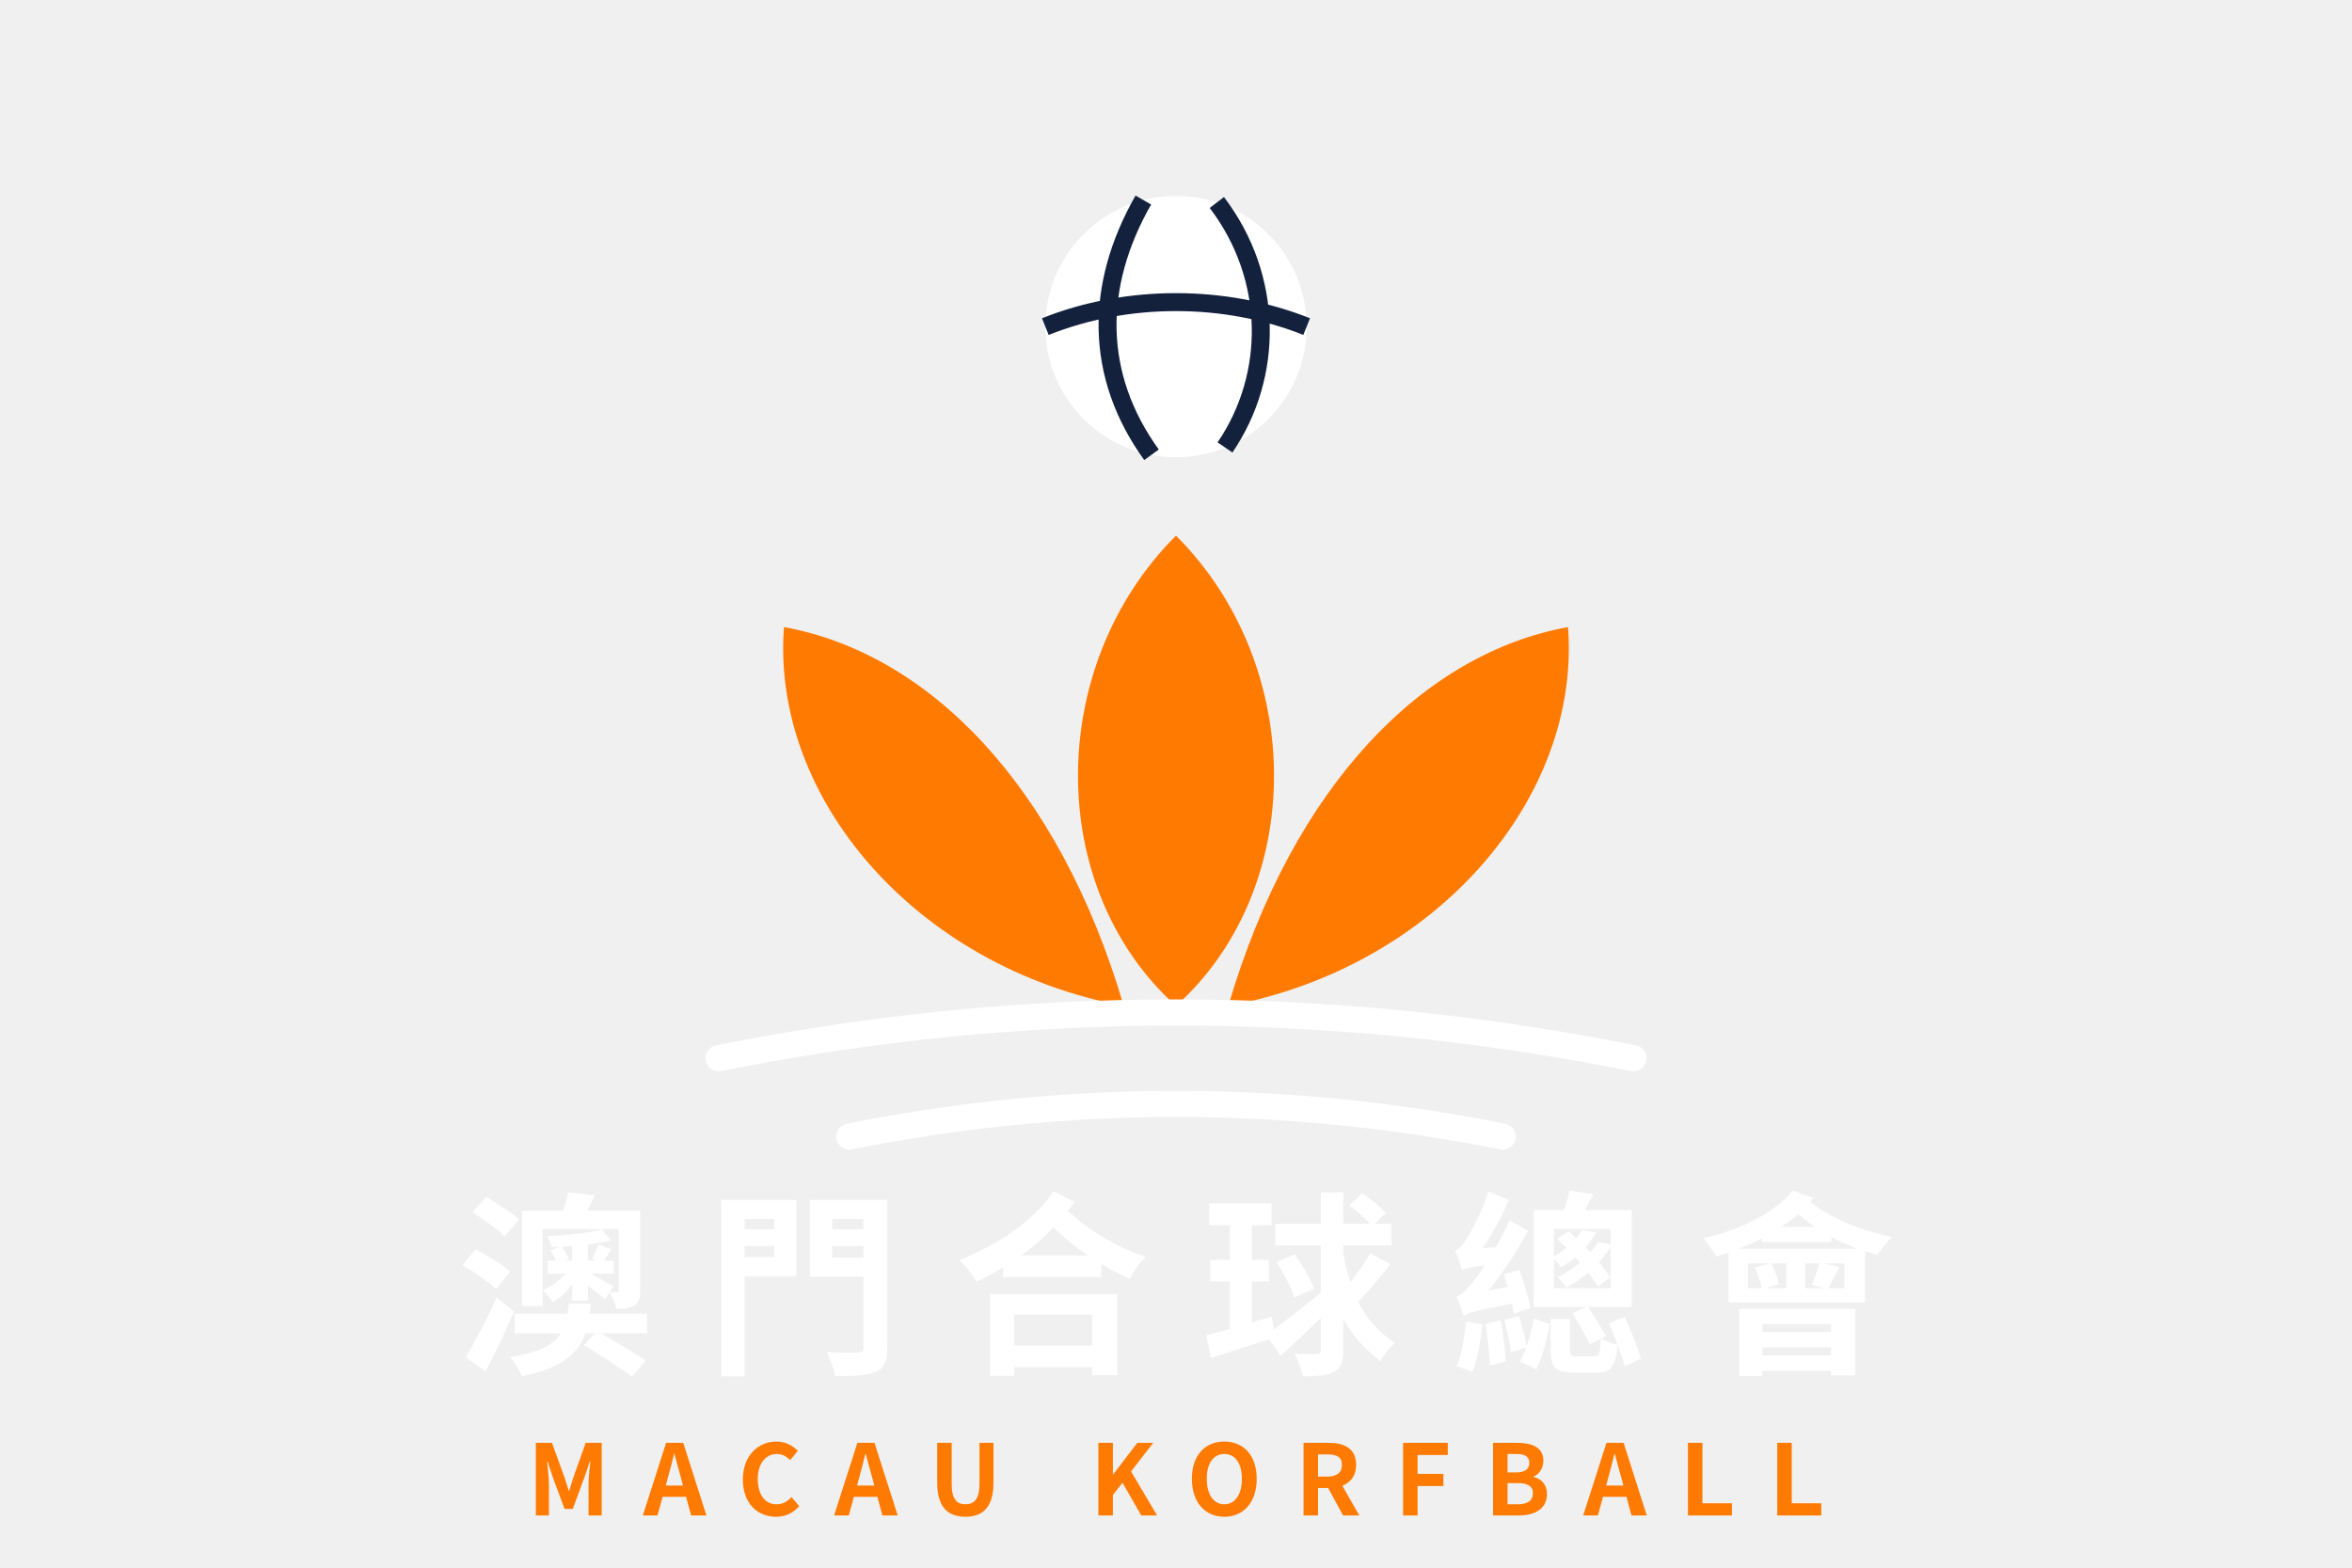
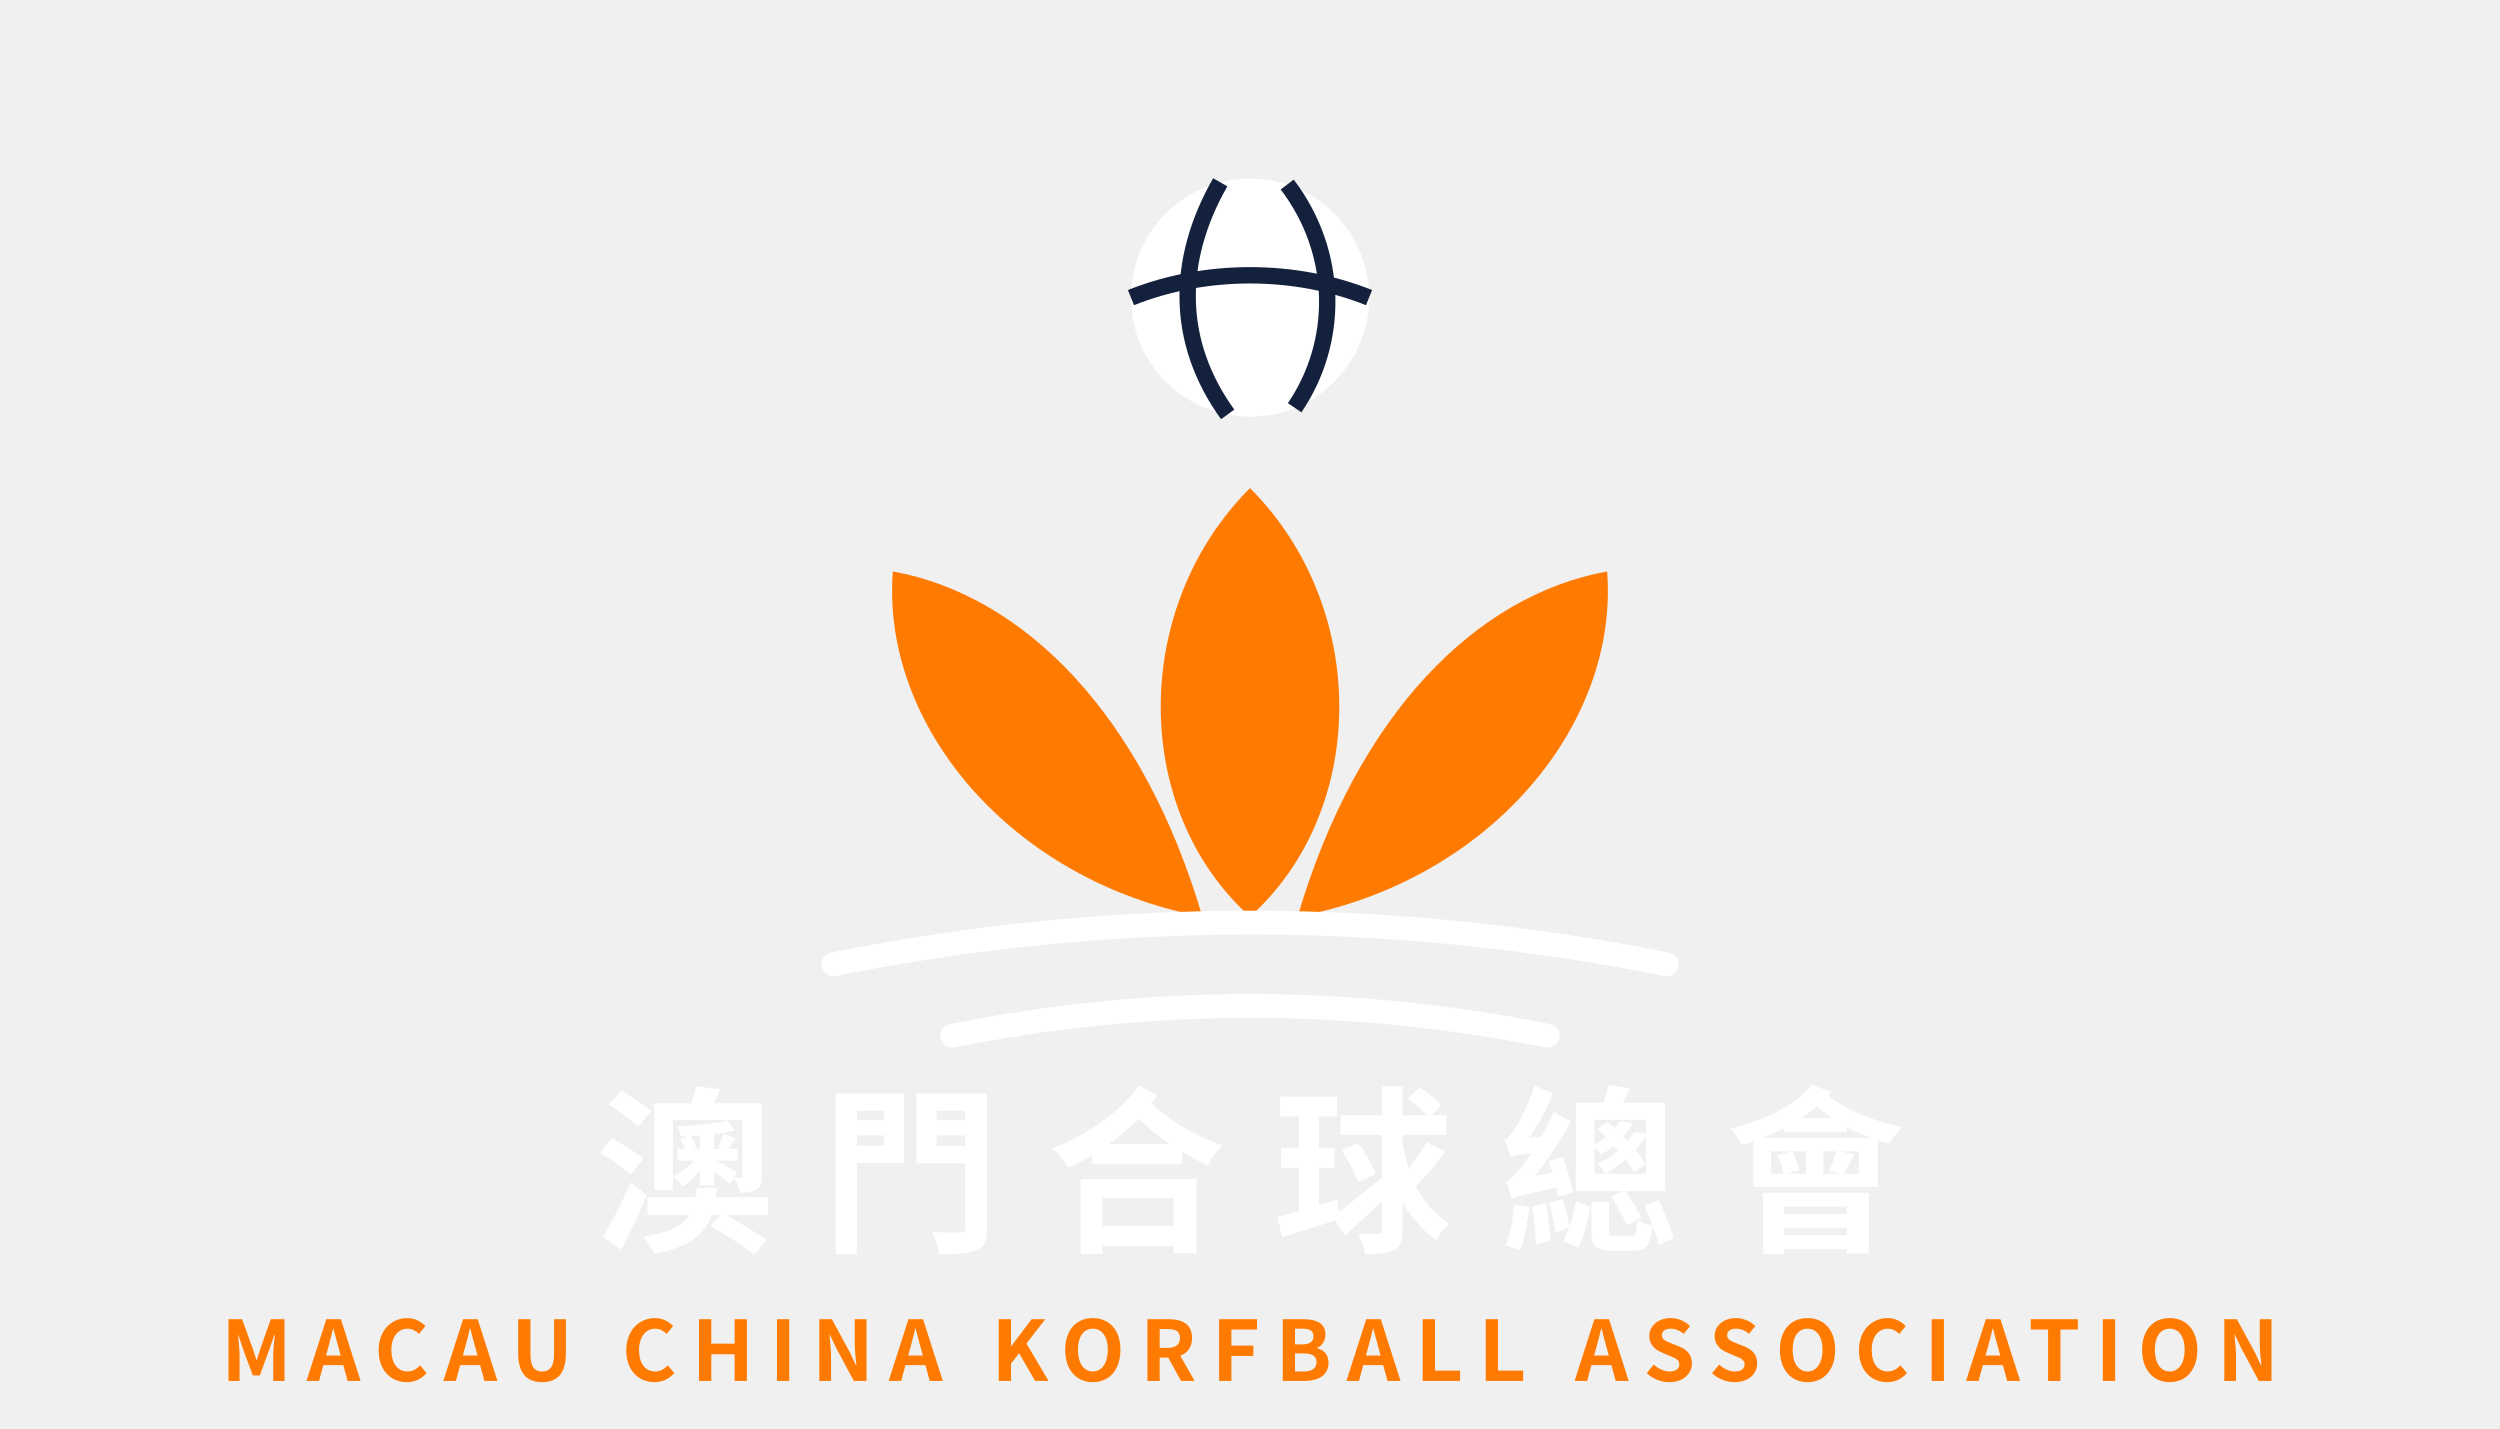
- <svg xmlns="http://www.w3.org/2000/svg" viewBox="0 0 360 240">
-   <g transform="translate(180,96)">
+ <svg xmlns="http://www.w3.org/2000/svg" viewBox="0 0 420 240">
+   <g transform="translate(210,96)">
    <g transform="translate(0,-46) scale(1.25)">
      <g id="ball">
        <circle r="16" fill="#FFFFFF" />
        <path d="M-16,0 C-6,-4 6,-4 16,0 M-4,-15.5 C-10,-5 -10,6 -3,15.7 M5,-15.2 C12,-6 12,6 6,14.8" fill="none" stroke="#14213D" stroke-width="2.2" />
      </g>
    </g>
    <path d="M0,-14 C-20,6 -20,40 0,58 C20,40 20,6 0,-14 Z" fill="#FF7A00" />
    <path d="M-8,58 C-40,52 -62,26 -60,0 C-38,4 -18,24 -8,58 Z" fill="#FF7A00" />
    <path d="M8,58 C40,52 62,26 60,0 C38,4 18,24 8,58 Z" fill="#FF7A00" />
    <path d="M-70,66 Q0,52 70,66" fill="none" stroke="#FFFFFF" stroke-width="4" stroke-linecap="round" />
    <path d="M-50,78 Q0,68 50,78" fill="none" stroke="#FFFFFF" stroke-width="4" stroke-linecap="round" />
  </g>
-   <text x="180" y="208" text-anchor="middle" font-family="Noto Sans CJK TC" font-weight="700" font-size="30" fill="#FFFFFF" letter-spacing="8">澳門合球總會</text>
-   <text x="180" y="232" text-anchor="middle" font-family="Noto Sans CJK TC" font-weight="700" font-size="15" fill="#FF7A00" letter-spacing="5">MACAU KORFBALL</text>
+   <text x="210" y="208" text-anchor="middle" font-family="Noto Sans CJK TC" font-weight="700" font-size="30" fill="#FFFFFF" letter-spacing="8">澳門合球總會</text>
+   <text x="210" y="232" text-anchor="middle" font-family="Noto Sans CJK TC" font-weight="700" font-size="14" fill="#FF7A00" letter-spacing="2.5">MACAU CHINA KORFBALL ASSOCIATION</text>
</svg>
